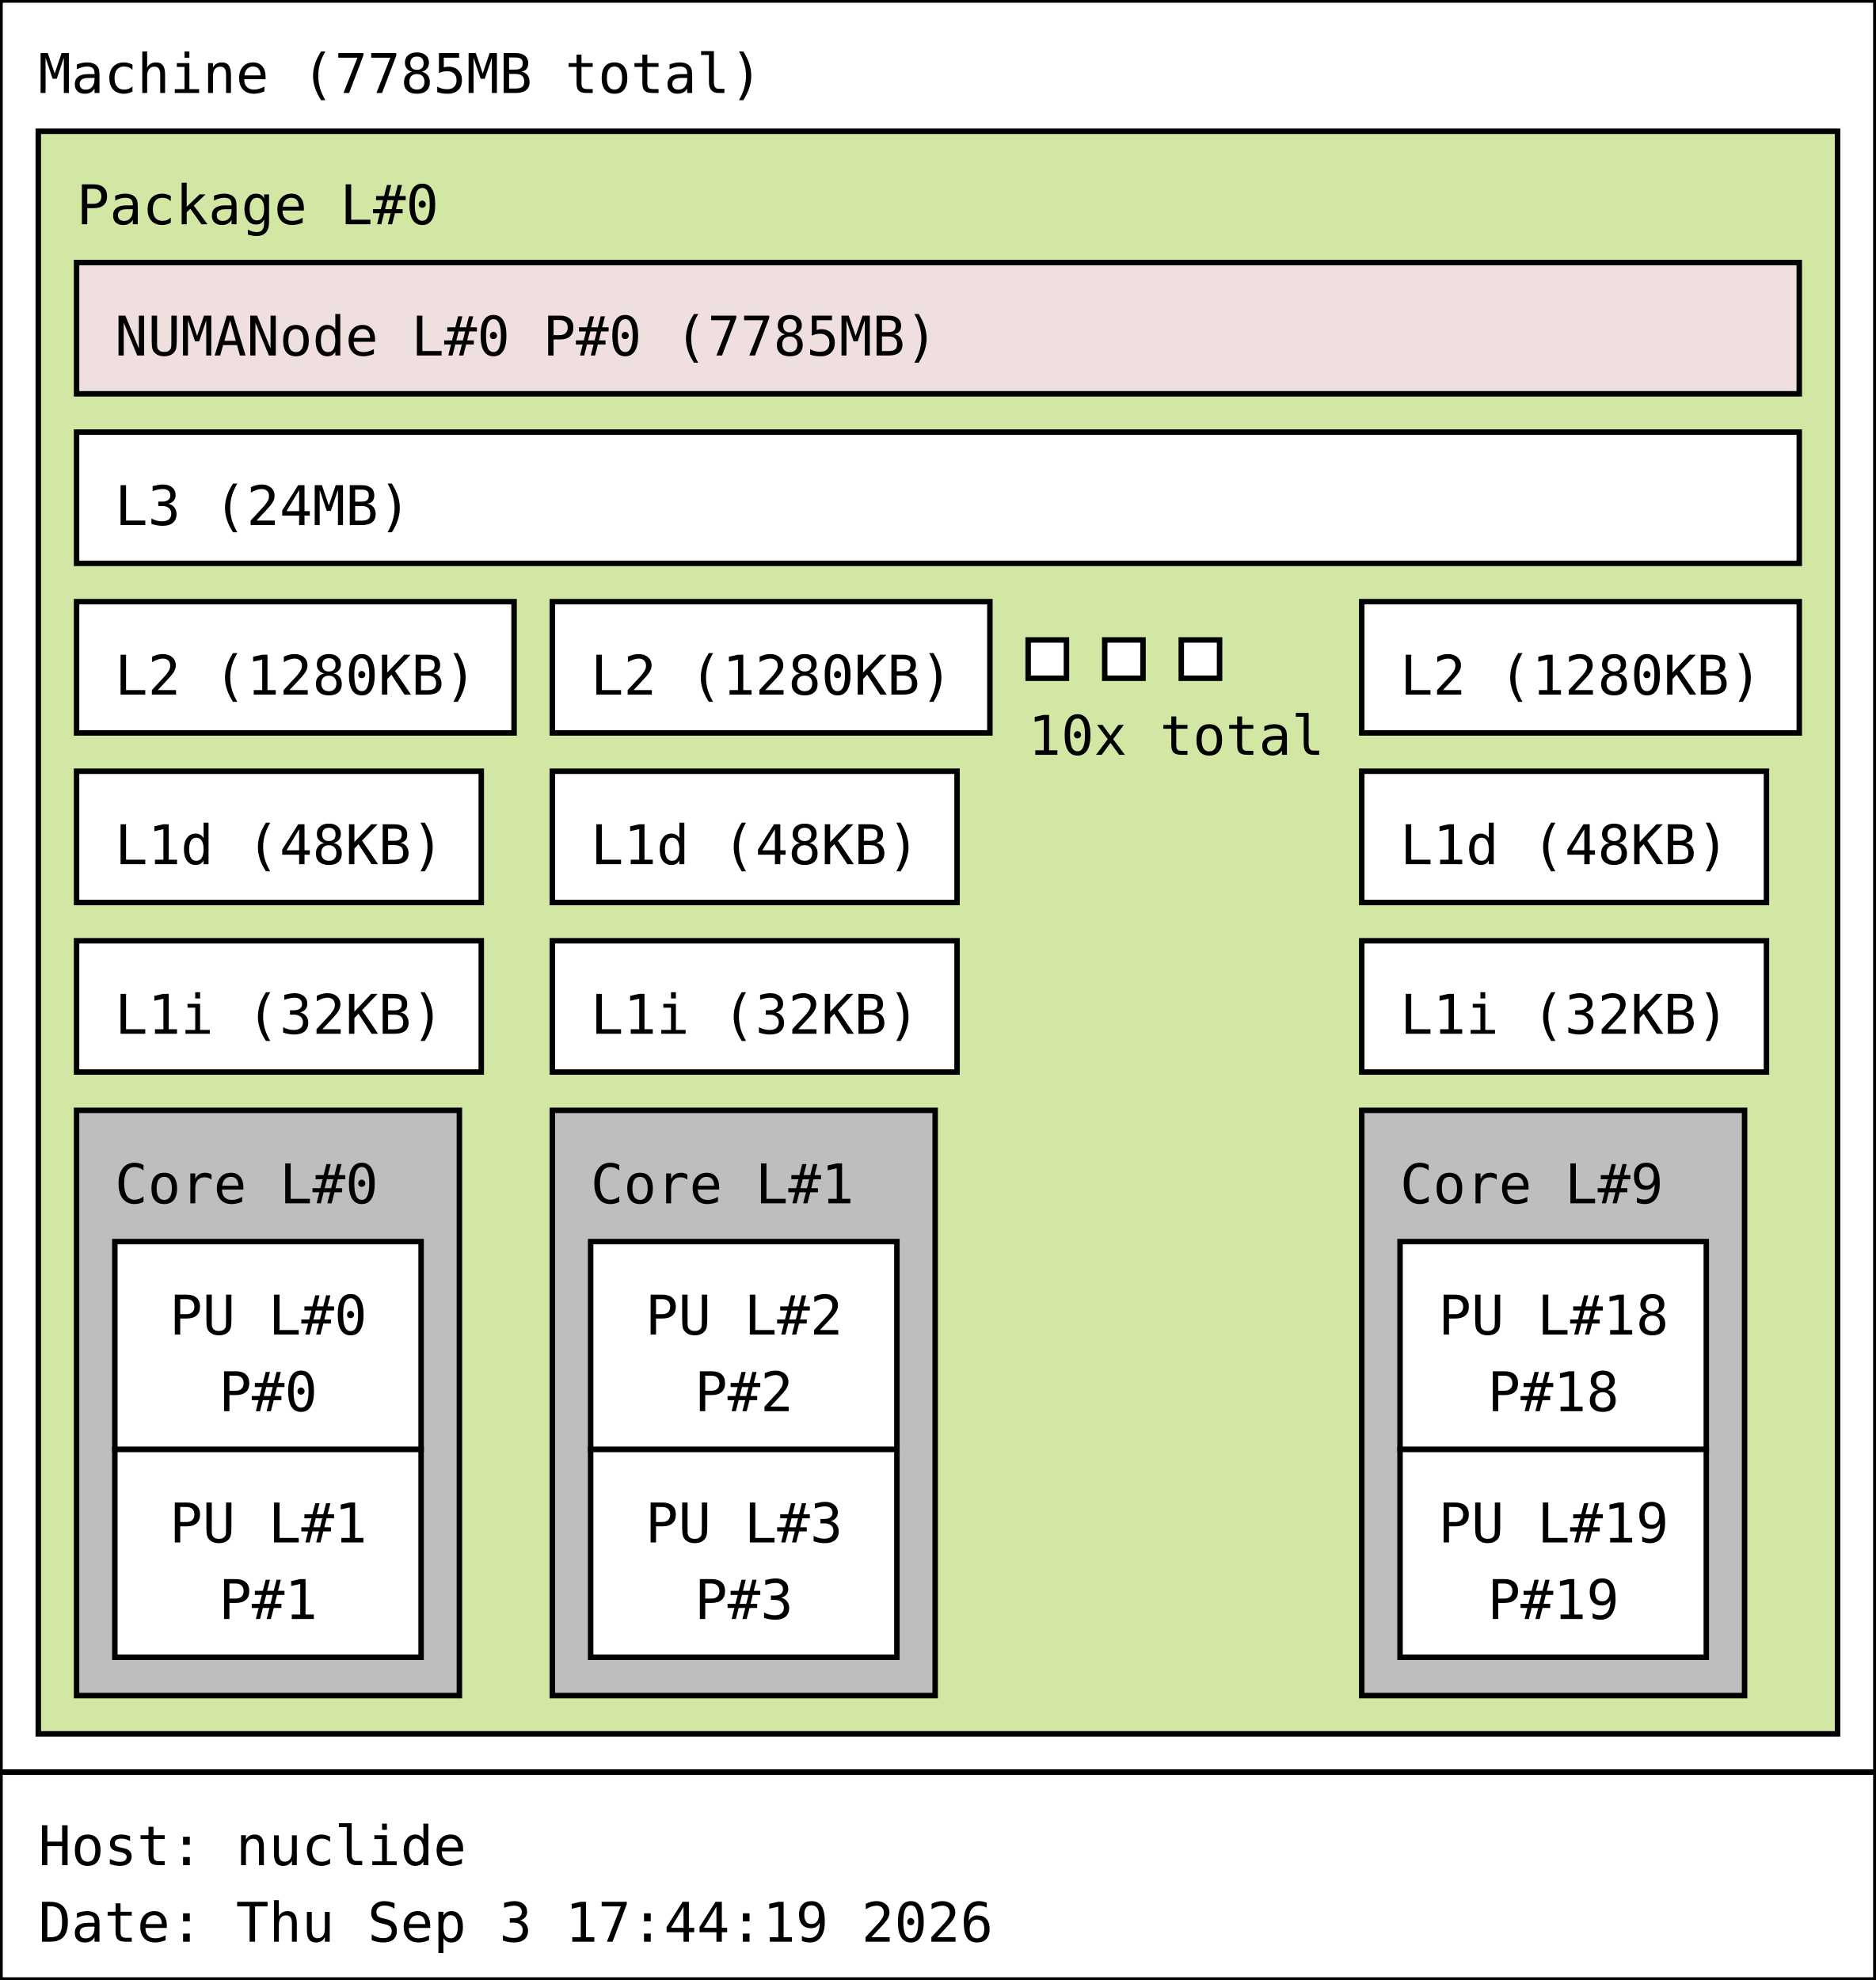
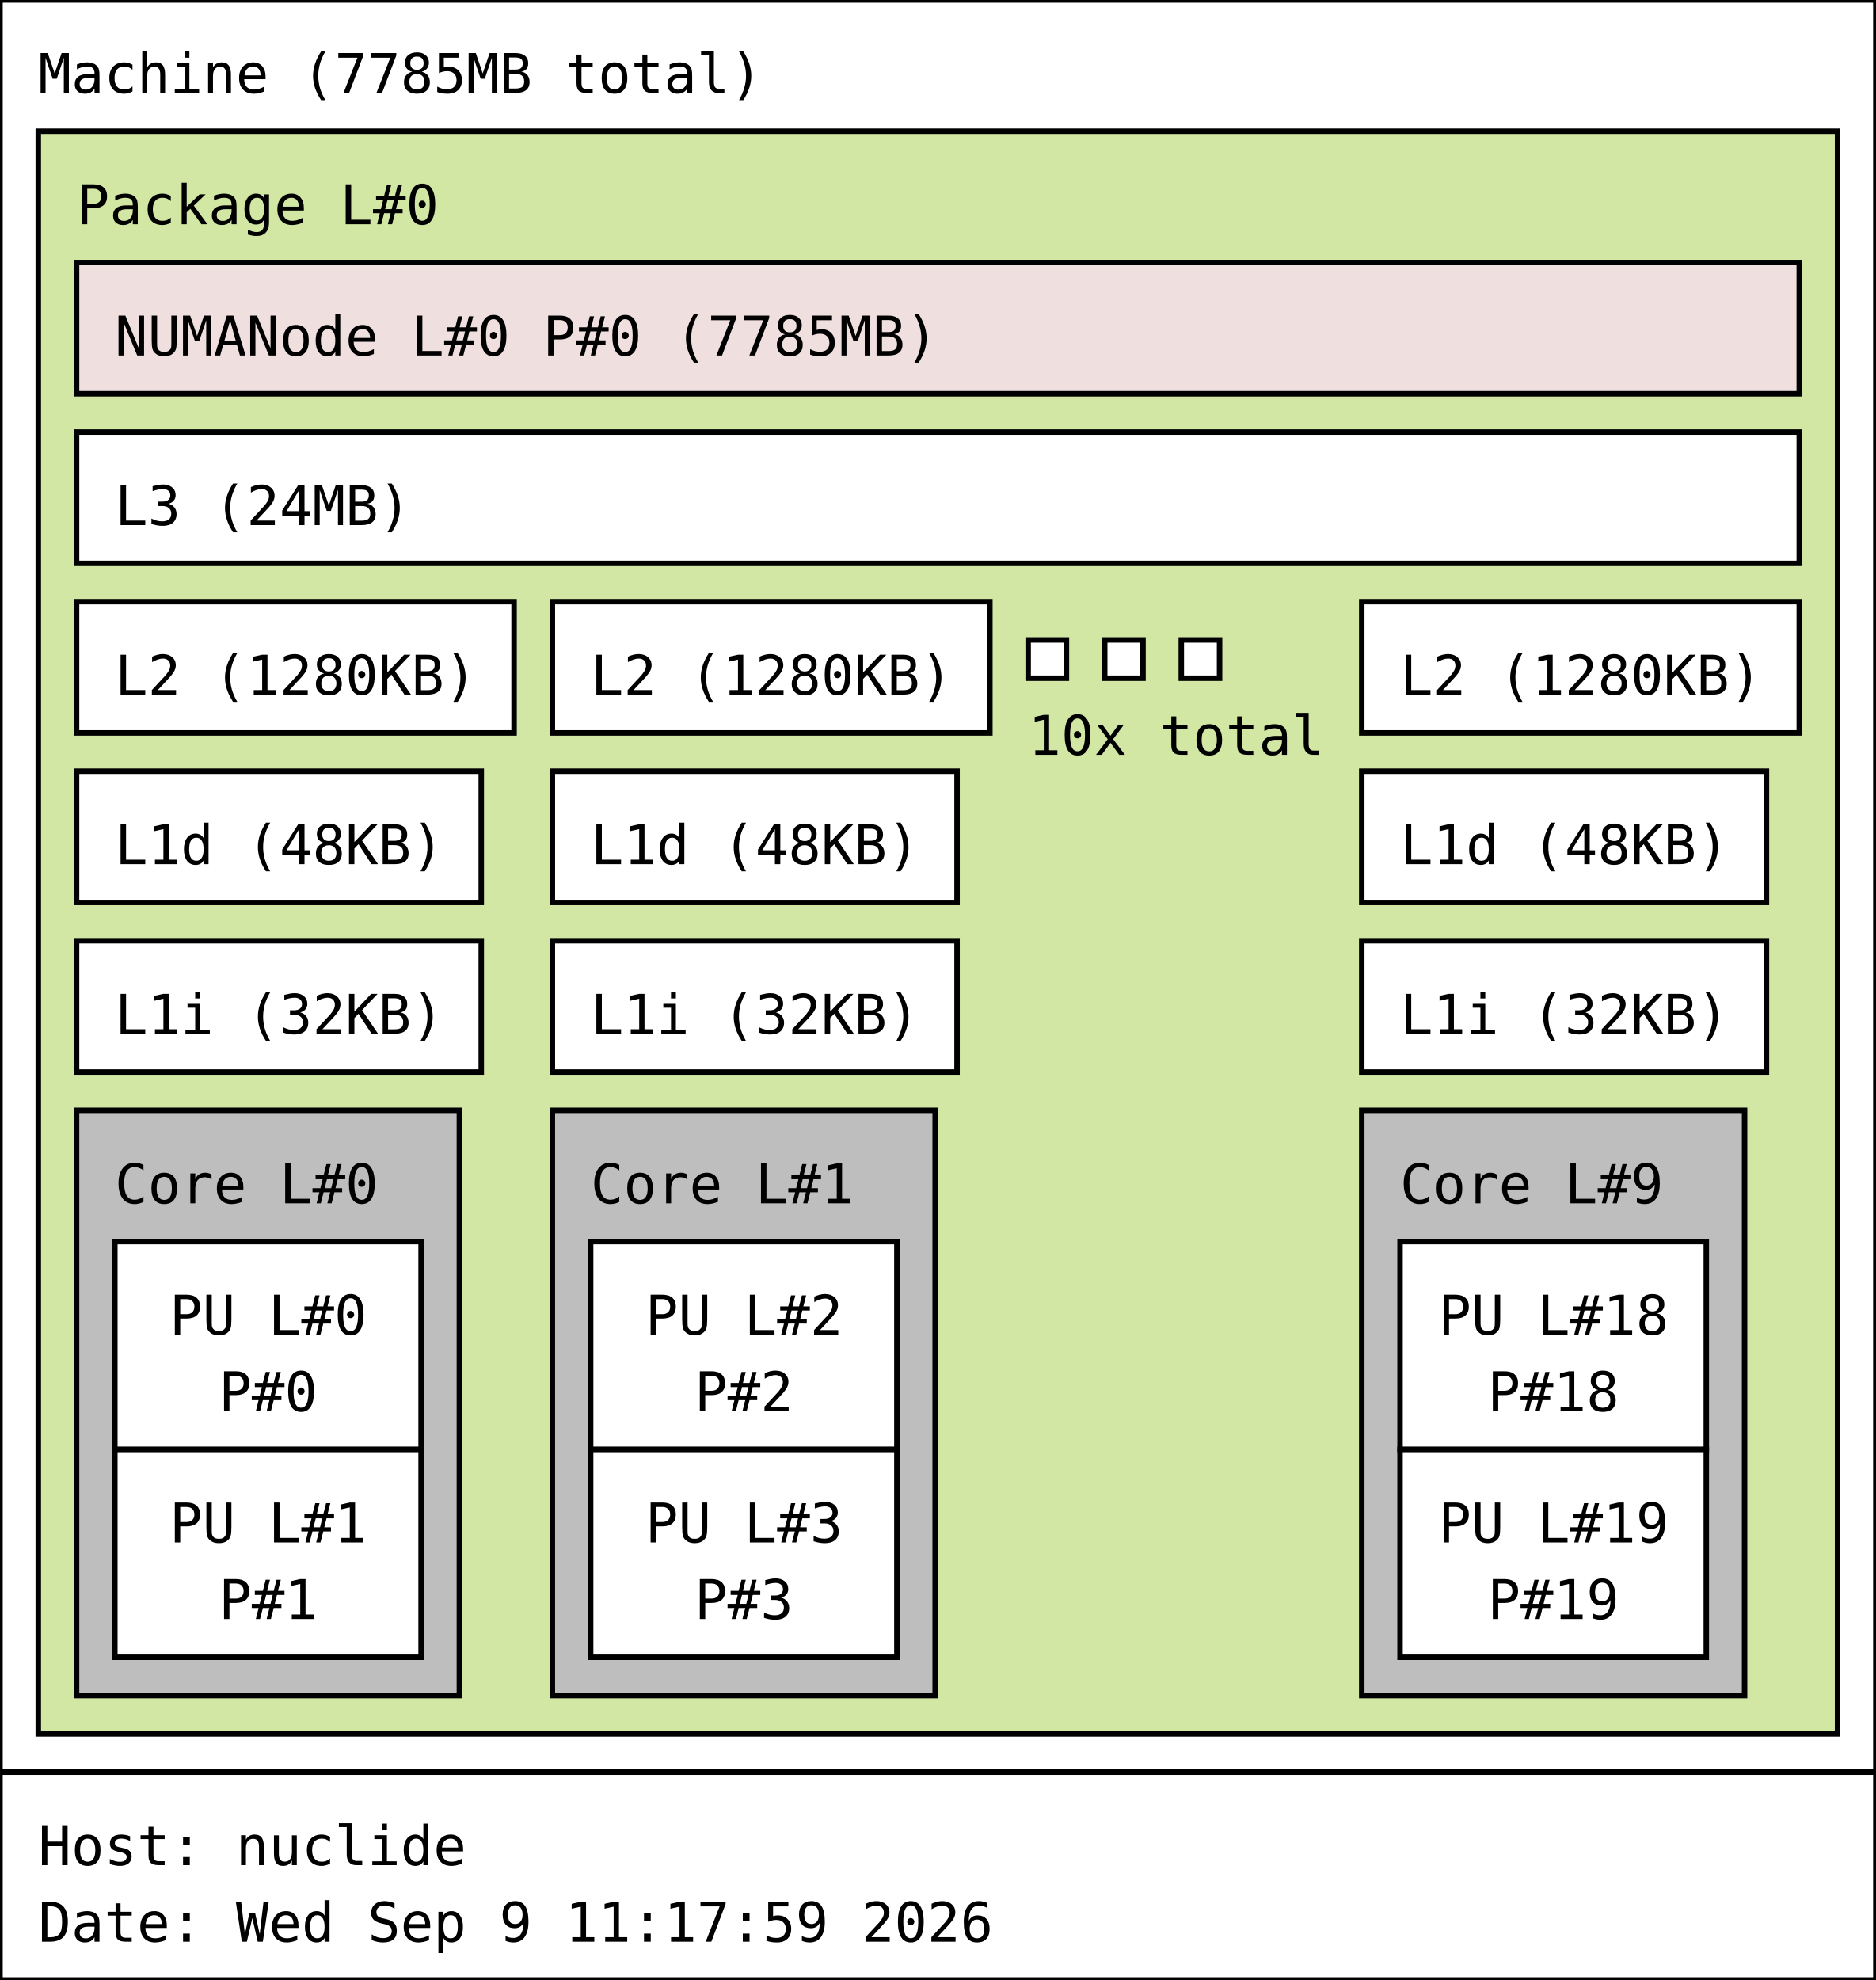
<svg xmlns="http://www.w3.org/2000/svg" width="343px" height="362px" viewBox="0 0 343px 362px" version="1.1">
  <rect id="Machine_0_rect" class="Machine" x="0" y="0" width="343" height="324" fill="rgb(255,255,255)" stroke="rgb(0,0,0)" stroke-width="1" />
  <text id="Machine_0_text" class="Machine" font-family="Monospace" x="7" y="17" fill="rgb(0,0,0)" font-size="10px">Machine (7785MB total)</text>
  <rect id="Package_0_rect" class="Package" x="7" y="24" width="329" height="293" fill="rgb(210,231,164)" stroke="rgb(0,0,0)" stroke-width="1" />
  <text id="Package_0_text" class="Package" font-family="Monospace" x="14" y="41" fill="rgb(0,0,0)" font-size="10px">Package L#0</text>
  <rect id="L3_0_rect" class="L3" x="14" y="79" width="315" height="24" fill="rgb(255,255,255)" stroke="rgb(0,0,0)" stroke-width="1" />
  <text id="L3_0_text" class="L3" font-family="Monospace" x="21" y="96" fill="rgb(0,0,0)" font-size="10px">L3 (24MB)</text>
  <rect id="L2_0_rect" class="L2" x="14" y="110" width="80" height="24" fill="rgb(255,255,255)" stroke="rgb(0,0,0)" stroke-width="1" />
  <text id="L2_0_text" class="L2" font-family="Monospace" x="21" y="127" fill="rgb(0,0,0)" font-size="10px">L2 (1280KB)</text>
  <rect id="L1d_0_rect" class="L1d" x="14" y="141" width="74" height="24" fill="rgb(255,255,255)" stroke="rgb(0,0,0)" stroke-width="1" />
  <text id="L1d_0_text" class="L1d" font-family="Monospace" x="21" y="158" fill="rgb(0,0,0)" font-size="10px">L1d (48KB)</text>
  <rect id="L1i_0_rect" class="L1i" x="14" y="172" width="74" height="24" fill="rgb(255,255,255)" stroke="rgb(0,0,0)" stroke-width="1" />
  <text id="L1i_0_text" class="L1i" font-family="Monospace" x="21" y="189" fill="rgb(0,0,0)" font-size="10px">L1i (32KB)</text>
  <rect id="Core_0_rect" class="Core" x="14" y="203" width="70" height="107" fill="rgb(190,190,190)" stroke="rgb(0,0,0)" stroke-width="1" />
  <text id="Core_0_text" class="Core" font-family="Monospace" x="21" y="220" fill="rgb(0,0,0)" font-size="10px">Core L#0</text>
  <rect id="PU_0_rect" class="PU" x="21" y="227" width="56" height="38" fill="rgb(255,255,255)" stroke="rgb(0,0,0)" stroke-width="1" />
  <text id="PU_0_text" class="PU" font-family="Monospace" x="31" y="244" fill="rgb(0,0,0)" font-size="10px">PU L#0</text>
  <text id="PU_0_text_1" class="PU" font-family="Monospace" x="40" y="258" fill="rgb(0,0,0)" font-size="10px">P#0</text>
  <rect id="PU_1_rect" class="PU" x="21" y="265" width="56" height="38" fill="rgb(255,255,255)" stroke="rgb(0,0,0)" stroke-width="1" />
  <text id="PU_1_text" class="PU" font-family="Monospace" x="31" y="282" fill="rgb(0,0,0)" font-size="10px">PU L#1</text>
  <text id="PU_1_text_1" class="PU" font-family="Monospace" x="40" y="296" fill="rgb(0,0,0)" font-size="10px">P#1</text>
  <rect id="L2_1_rect" class="L2" x="101" y="110" width="80" height="24" fill="rgb(255,255,255)" stroke="rgb(0,0,0)" stroke-width="1" />
  <text id="L2_1_text" class="L2" font-family="Monospace" x="108" y="127" fill="rgb(0,0,0)" font-size="10px">L2 (1280KB)</text>
  <rect id="L1d_1_rect" class="L1d" x="101" y="141" width="74" height="24" fill="rgb(255,255,255)" stroke="rgb(0,0,0)" stroke-width="1" />
  <text id="L1d_1_text" class="L1d" font-family="Monospace" x="108" y="158" fill="rgb(0,0,0)" font-size="10px">L1d (48KB)</text>
  <rect id="L1i_1_rect" class="L1i" x="101" y="172" width="74" height="24" fill="rgb(255,255,255)" stroke="rgb(0,0,0)" stroke-width="1" />
  <text id="L1i_1_text" class="L1i" font-family="Monospace" x="108" y="189" fill="rgb(0,0,0)" font-size="10px">L1i (32KB)</text>
  <rect id="Core_1_rect" class="Core" x="101" y="203" width="70" height="107" fill="rgb(190,190,190)" stroke="rgb(0,0,0)" stroke-width="1" />
  <text id="Core_1_text" class="Core" font-family="Monospace" x="108" y="220" fill="rgb(0,0,0)" font-size="10px">Core L#1</text>
  <rect id="PU_2_rect" class="PU" x="108" y="227" width="56" height="38" fill="rgb(255,255,255)" stroke="rgb(0,0,0)" stroke-width="1" />
  <text id="PU_2_text" class="PU" font-family="Monospace" x="118" y="244" fill="rgb(0,0,0)" font-size="10px">PU L#2</text>
  <text id="PU_2_text_1" class="PU" font-family="Monospace" x="127" y="258" fill="rgb(0,0,0)" font-size="10px">P#2</text>
  <rect id="PU_3_rect" class="PU" x="108" y="265" width="56" height="38" fill="rgb(255,255,255)" stroke="rgb(0,0,0)" stroke-width="1" />
  <text id="PU_3_text" class="PU" font-family="Monospace" x="118" y="282" fill="rgb(0,0,0)" font-size="10px">PU L#3</text>
  <text id="PU_3_text_1" class="PU" font-family="Monospace" x="127" y="296" fill="rgb(0,0,0)" font-size="10px">P#3</text>
  <rect id="L2_2_rect" class="L2" x="188" y="117" width="7" height="7" fill="rgb(255,255,255)" stroke="rgb(0,0,0)" stroke-width="1" />
  <rect id="L2_2_rect" class="L2" x="202" y="117" width="7" height="7" fill="rgb(255,255,255)" stroke="rgb(0,0,0)" stroke-width="1" />
  <rect id="L2_2_rect" class="L2" x="216" y="117" width="7" height="7" fill="rgb(255,255,255)" stroke="rgb(0,0,0)" stroke-width="1" />
  <text id="L2_2_text" class="L2" font-family="Monospace" x="188" y="138" fill="rgb(0,0,0)" font-size="10px">10x total</text>
  <rect id="L2_9_rect" class="L2" x="249" y="110" width="80" height="24" fill="rgb(255,255,255)" stroke="rgb(0,0,0)" stroke-width="1" />
  <text id="L2_9_text" class="L2" font-family="Monospace" x="256" y="127" fill="rgb(0,0,0)" font-size="10px">L2 (1280KB)</text>
  <rect id="L1d_9_rect" class="L1d" x="249" y="141" width="74" height="24" fill="rgb(255,255,255)" stroke="rgb(0,0,0)" stroke-width="1" />
  <text id="L1d_9_text" class="L1d" font-family="Monospace" x="256" y="158" fill="rgb(0,0,0)" font-size="10px">L1d (48KB)</text>
  <rect id="L1i_9_rect" class="L1i" x="249" y="172" width="74" height="24" fill="rgb(255,255,255)" stroke="rgb(0,0,0)" stroke-width="1" />
  <text id="L1i_9_text" class="L1i" font-family="Monospace" x="256" y="189" fill="rgb(0,0,0)" font-size="10px">L1i (32KB)</text>
  <rect id="Core_9_rect" class="Core" x="249" y="203" width="70" height="107" fill="rgb(190,190,190)" stroke="rgb(0,0,0)" stroke-width="1" />
  <text id="Core_9_text" class="Core" font-family="Monospace" x="256" y="220" fill="rgb(0,0,0)" font-size="10px">Core L#9</text>
  <rect id="PU_18_rect" class="PU" x="256" y="227" width="56" height="38" fill="rgb(255,255,255)" stroke="rgb(0,0,0)" stroke-width="1" />
  <text id="PU_18_text" class="PU" font-family="Monospace" x="263" y="244" fill="rgb(0,0,0)" font-size="10px">PU L#18</text>
  <text id="PU_18_text_1" class="PU" font-family="Monospace" x="272" y="258" fill="rgb(0,0,0)" font-size="10px">P#18</text>
  <rect id="PU_19_rect" class="PU" x="256" y="265" width="56" height="38" fill="rgb(255,255,255)" stroke="rgb(0,0,0)" stroke-width="1" />
  <text id="PU_19_text" class="PU" font-family="Monospace" x="263" y="282" fill="rgb(0,0,0)" font-size="10px">PU L#19</text>
  <text id="PU_19_text_1" class="PU" font-family="Monospace" x="272" y="296" fill="rgb(0,0,0)" font-size="10px">P#19</text>
  <rect id="NUMANode_0_rect" class="NUMANode" x="14" y="48" width="315" height="24" fill="rgb(239,223,222)" stroke="rgb(0,0,0)" stroke-width="1" />
  <text id="NUMANode_0_text" class="NUMANode" font-family="Monospace" x="21" y="65" fill="rgb(0,0,0)" font-size="10px">NUMANode L#0 P#0 (7785MB)</text>
  <rect id="anon_rect" x="0" y="324" width="343" height="38" fill="rgb(255,255,255)" stroke="rgb(0,0,0)" stroke-width="1" />
  <text id="anon_text" font-family="Monospace" x="7" y="341" fill="rgb(0,0,0)" font-size="10px">Host: nuclide</text>
-   <text id="anon_text_1" font-family="Monospace" x="7" y="355" fill="rgb(0,0,0)" font-size="10px">Date: Thu Sep  3 17:44:19 2026</text>
+   <text id="anon_text_1" font-family="Monospace" x="7" y="355" fill="rgb(0,0,0)" font-size="10px">Date: Wed Sep  9 11:17:59 2026</text>
</svg>
